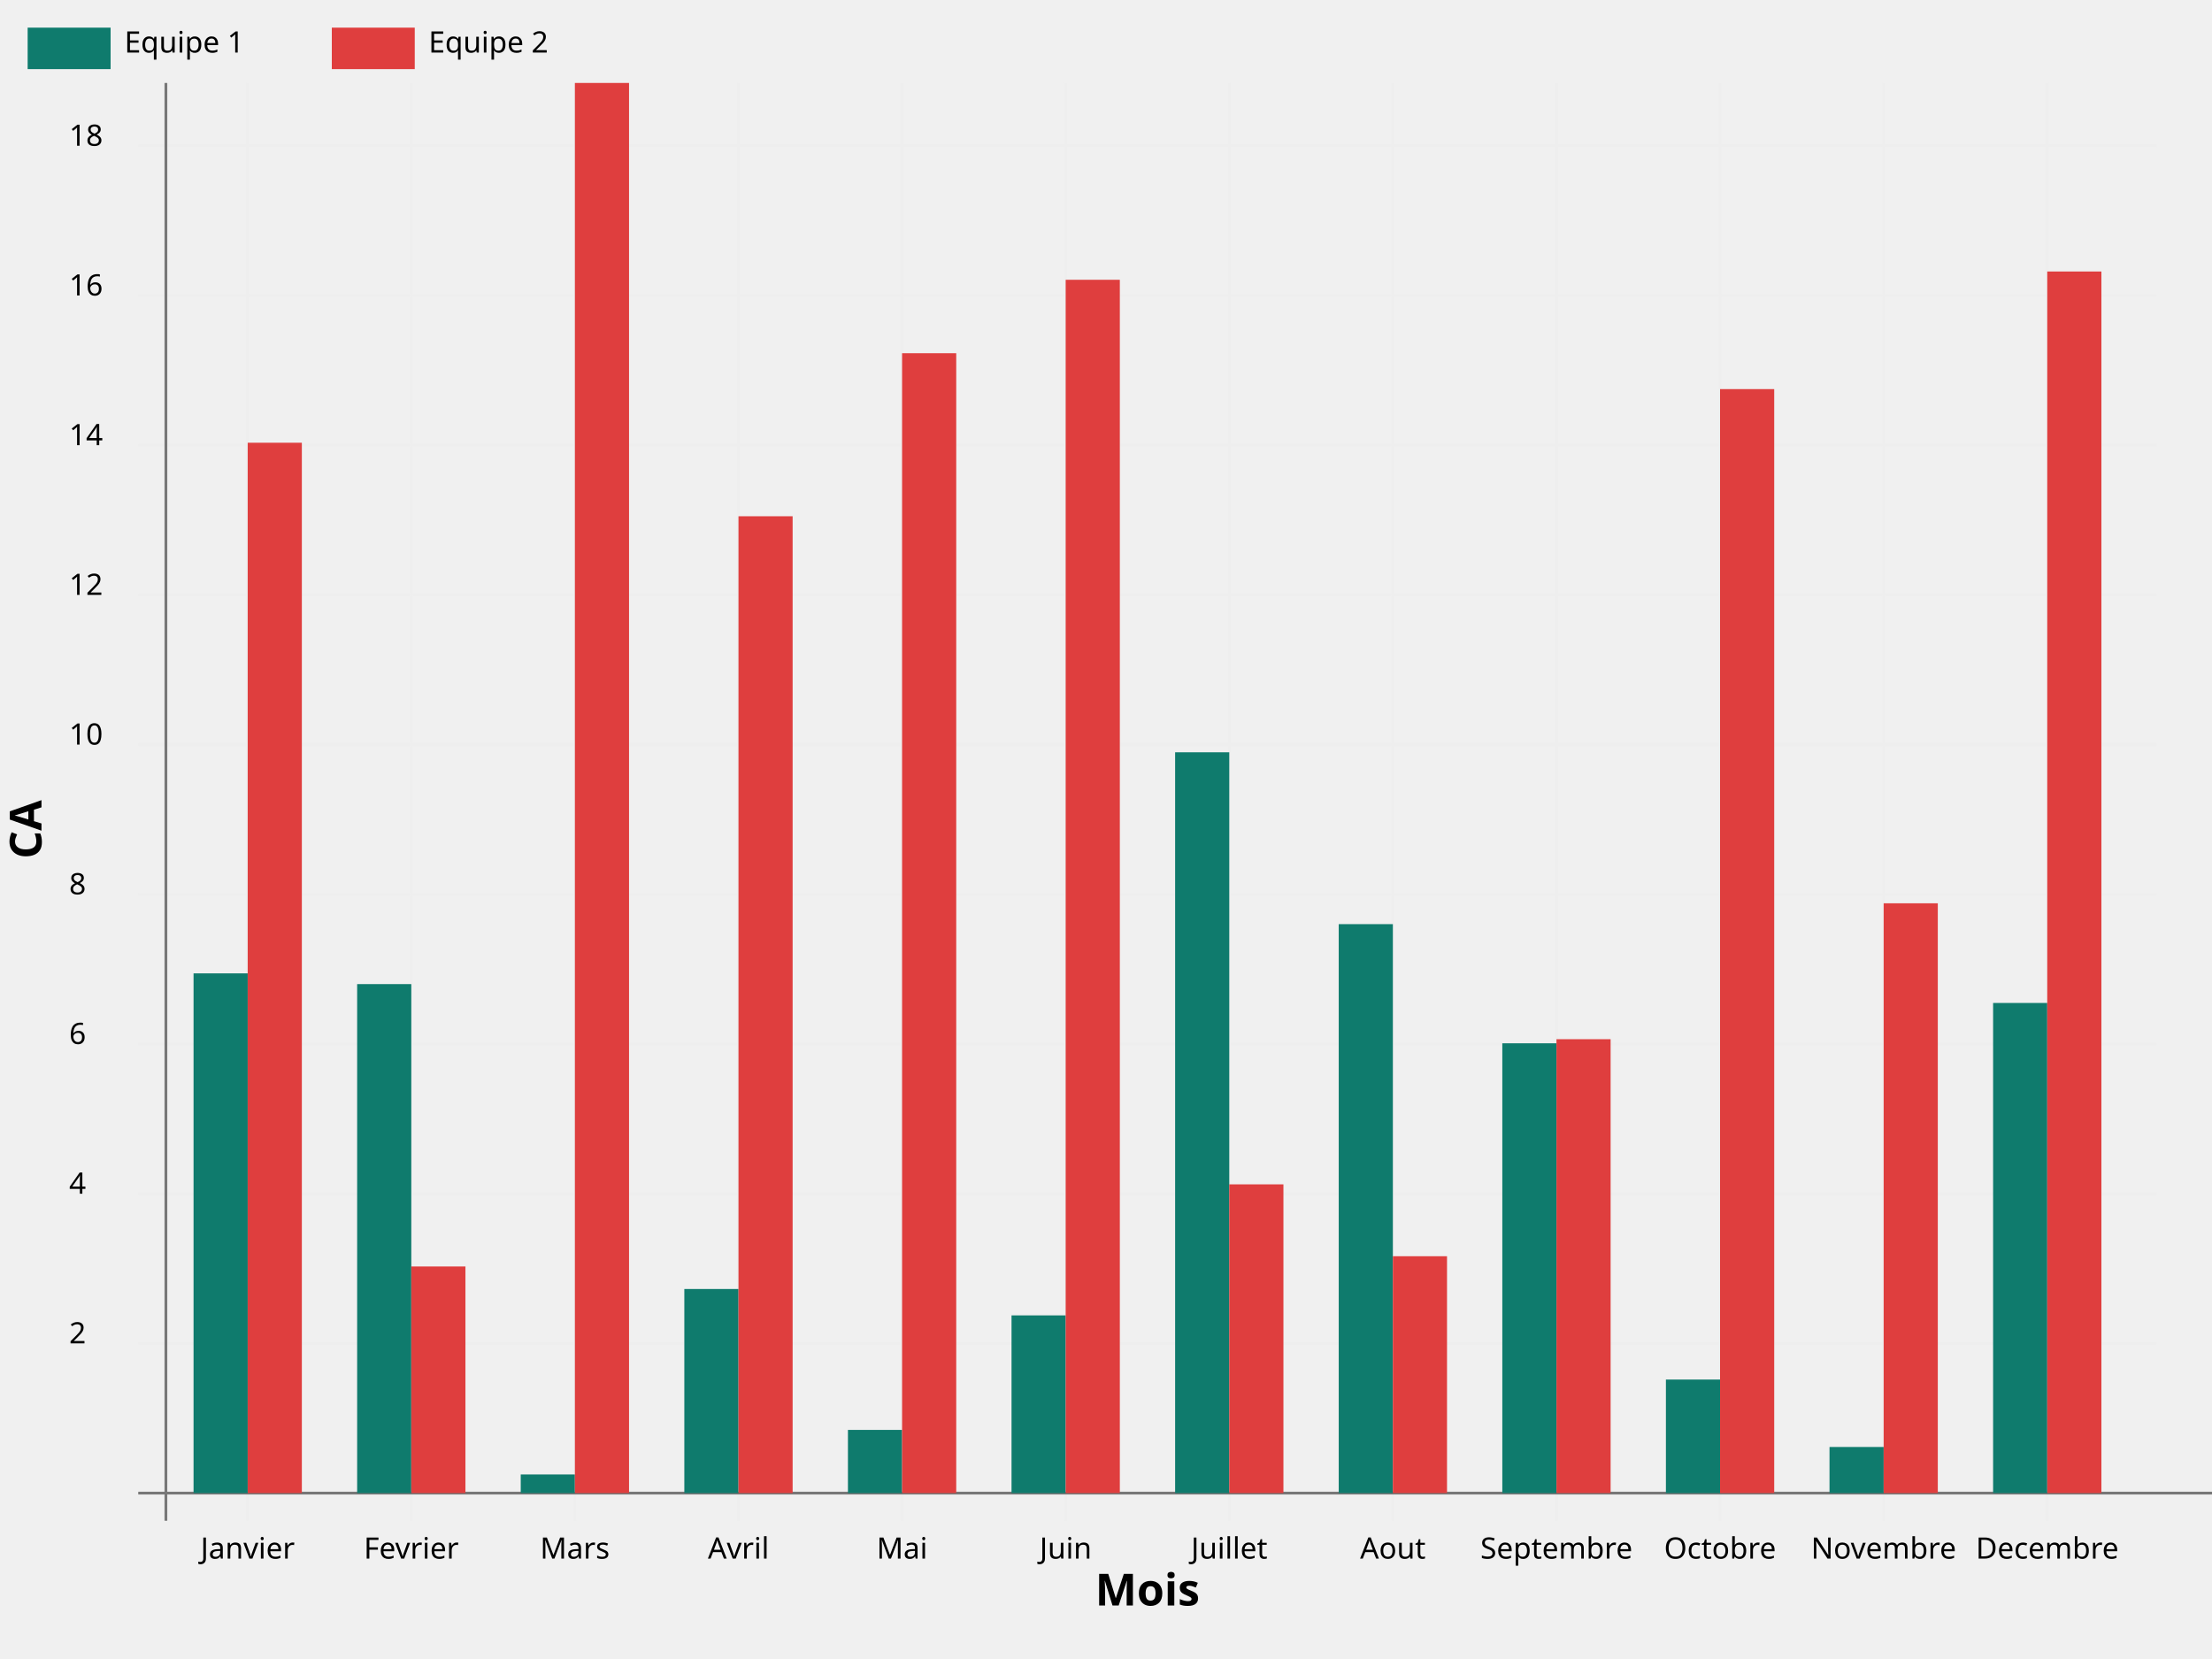
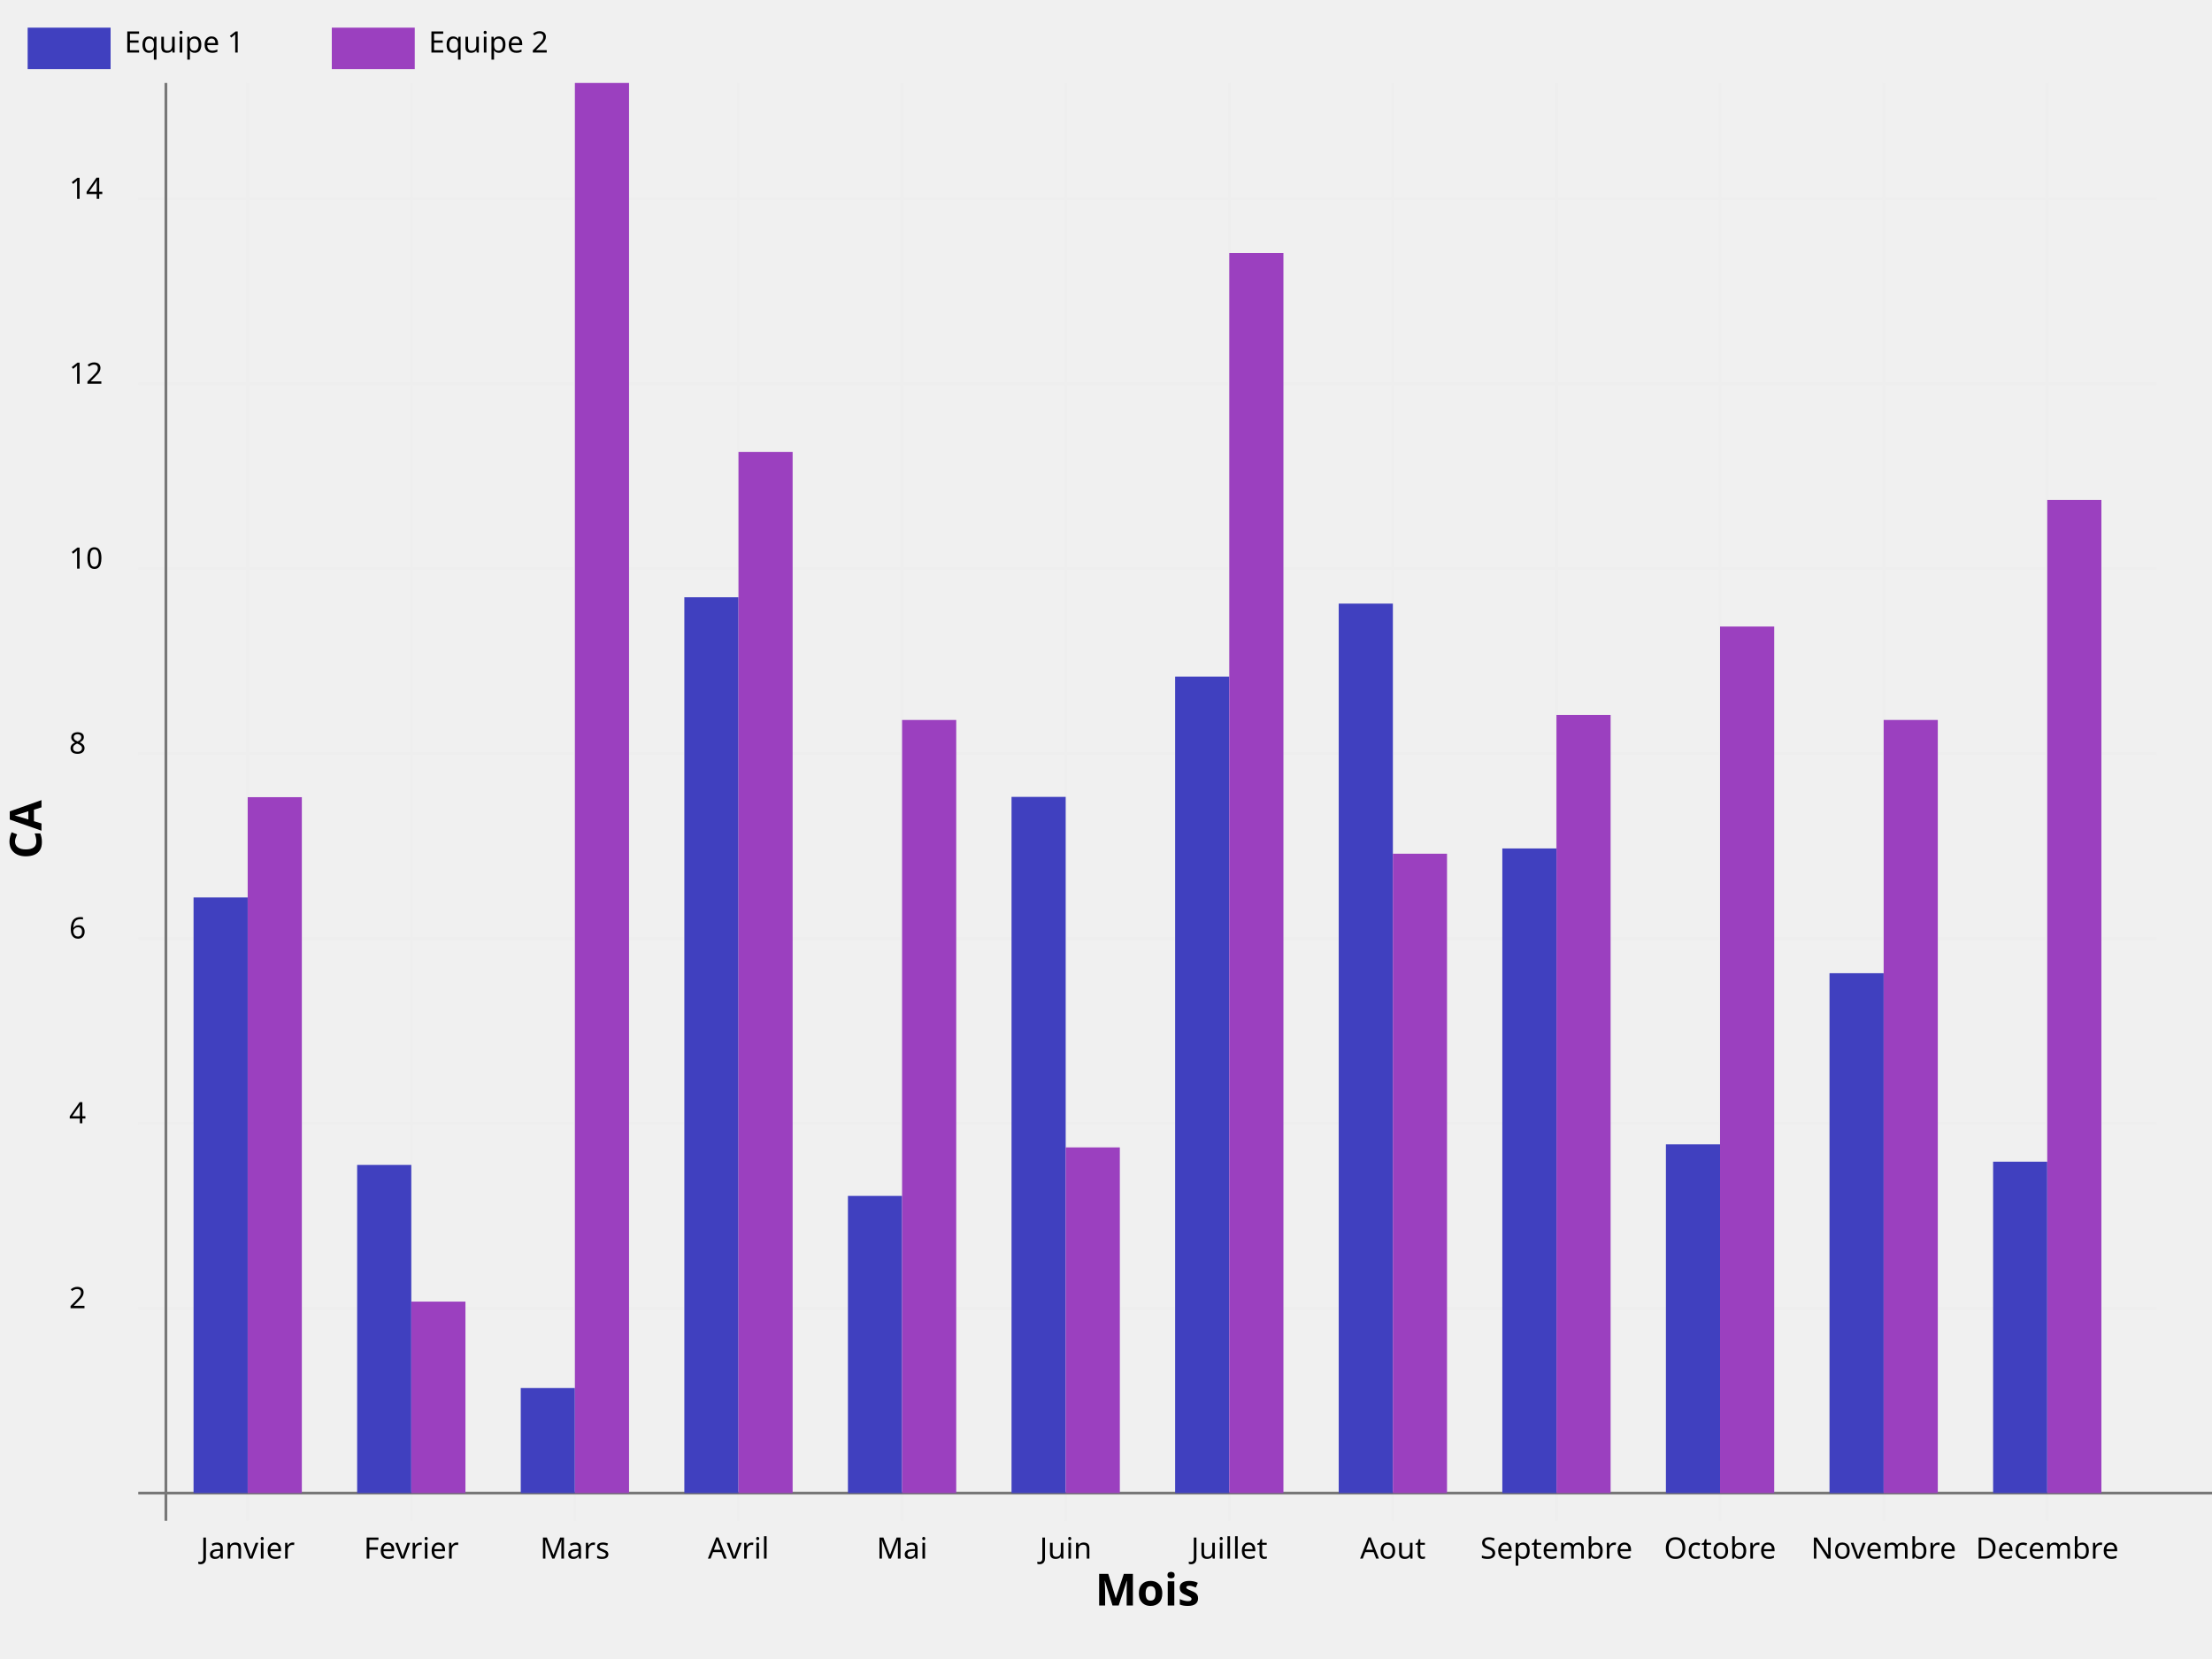
<svg xmlns="http://www.w3.org/2000/svg" varsion="1.1" width="800" height="600">
  <style>text { font-size: 8pt; font-family: sans-serif }  .axislegend { font-size: 12pt; font-weight: bold } .hovercircle {z-index:0; cursor:pointer; } .value {z-index: 1; display:none; background-color: #fff; opacity: 0.7; } .hovercircle:hover + .value { display:block; }</style>
-   <rect x="10" y="10" width="30" height="15" fill="#0f7b6d" />
+   <rect x="10" y="10" width="30" height="15" fill="#4040BF" />
  <text x="45" y="19" alignment-baseline="middle">Equipe 1</text>
-   <rect x="120" y="10" width="30" height="15" fill="#df3e3e" />
+   <rect x="120" y="10" width="30" height="15" fill="#9B40BF" />
  <text x="155" y="19" alignment-baseline="middle">Equipe 2</text>
-   <line x1="50" x2="780" y1="485.858" y2="485.858" stroke="#eee" stroke-width="1" />
-   <text x="25" y="485.858">2</text>
-   <line x1="50" x2="780" y1="431.716" y2="431.716" stroke="#eee" stroke-width="1" />
-   <text x="25" y="431.716">4</text>
-   <line x1="50" x2="780" y1="377.574" y2="377.574" stroke="#eee" stroke-width="1" />
-   <text x="25" y="377.574">6</text>
-   <line x1="50" x2="780" y1="323.432" y2="323.432" stroke="#eee" stroke-width="1" />
-   <text x="25" y="323.432">8</text>
-   <line x1="50" x2="780" y1="269.29" y2="269.29" stroke="#eee" stroke-width="1" />
-   <text x="25" y="269.29">10</text>
-   <line x1="50" x2="780" y1="215.148" y2="215.148" stroke="#eee" stroke-width="1" />
-   <text x="25" y="215.148">12</text>
-   <line x1="50" x2="780" y1="161.006" y2="161.006" stroke="#eee" stroke-width="1" />
-   <text x="25" y="161.006">14</text>
-   <line x1="50" x2="780" y1="106.864" y2="106.864" stroke="#eee" stroke-width="1" />
-   <text x="25" y="106.864">16</text>
-   <line x1="50" x2="780" y1="52.722" y2="52.722" stroke="#eee" stroke-width="1" />
-   <text x="25" y="52.722">18</text>
+   <line x1="50" x2="780" y1="473.131" y2="473.131" stroke="#eee" stroke-width="1" />
+   <text x="25" y="473.131">2</text>
+   <line x1="50" x2="780" y1="406.262" y2="406.262" stroke="#eee" stroke-width="1" />
+   <text x="25" y="406.262">4</text>
+   <line x1="50" x2="780" y1="339.393" y2="339.393" stroke="#eee" stroke-width="1" />
+   <text x="25" y="339.393">6</text>
+   <line x1="50" x2="780" y1="272.524" y2="272.524" stroke="#eee" stroke-width="1" />
+   <text x="25" y="272.524">8</text>
+   <line x1="50" x2="780" y1="205.655" y2="205.655" stroke="#eee" stroke-width="1" />
+   <text x="25" y="205.655">10</text>
+   <line x1="50" x2="780" y1="138.785" y2="138.785" stroke="#eee" stroke-width="1" />
+   <text x="25" y="138.785">12</text>
+   <line x1="50" x2="780" y1="71.916" y2="71.916" stroke="#eee" stroke-width="1" />
+   <text x="25" y="71.916">14</text>
  <line x1="89.583" x2="89.583" y1="30" y2="550" stroke="#eee" stroke-width="1" />
  <text x="89.583" y="560" dominant-baseline="middle" text-anchor="middle">Janvier</text>
  <line x1="148.75" x2="148.75" y1="30" y2="550" stroke="#eee" stroke-width="1" />
  <text x="148.75" y="560" dominant-baseline="middle" text-anchor="middle">Fevrier</text>
  <line x1="207.917" x2="207.917" y1="30" y2="550" stroke="#eee" stroke-width="1" />
  <text x="207.917" y="560" dominant-baseline="middle" text-anchor="middle">Mars</text>
  <line x1="267.083" x2="267.083" y1="30" y2="550" stroke="#eee" stroke-width="1" />
  <text x="267.083" y="560" dominant-baseline="middle" text-anchor="middle">Avril</text>
  <line x1="326.25" x2="326.25" y1="30" y2="550" stroke="#eee" stroke-width="1" />
  <text x="326.25" y="560" dominant-baseline="middle" text-anchor="middle">Mai</text>
  <line x1="385.417" x2="385.417" y1="30" y2="550" stroke="#eee" stroke-width="1" />
  <text x="385.417" y="560" dominant-baseline="middle" text-anchor="middle">Juin</text>
  <line x1="444.583" x2="444.583" y1="30" y2="550" stroke="#eee" stroke-width="1" />
  <text x="444.583" y="560" dominant-baseline="middle" text-anchor="middle">Juillet</text>
  <line x1="503.75" x2="503.75" y1="30" y2="550" stroke="#eee" stroke-width="1" />
  <text x="503.75" y="560" dominant-baseline="middle" text-anchor="middle">Aout</text>
  <line x1="562.917" x2="562.917" y1="30" y2="550" stroke="#eee" stroke-width="1" />
  <text x="562.917" y="560" dominant-baseline="middle" text-anchor="middle">Septembre</text>
  <line x1="622.083" x2="622.083" y1="30" y2="550" stroke="#eee" stroke-width="1" />
  <text x="622.083" y="560" dominant-baseline="middle" text-anchor="middle">Octobre</text>
  <line x1="681.25" x2="681.25" y1="30" y2="550" stroke="#eee" stroke-width="1" />
  <text x="681.25" y="560" dominant-baseline="middle" text-anchor="middle">Novembre</text>
  <line x1="740.417" x2="740.417" y1="30" y2="550" stroke="#eee" stroke-width="1" />
  <text x="740.417" y="560" dominant-baseline="middle" text-anchor="middle">Decembre</text>
  <line x1="50" x2="800" y1="540" y2="540" stroke="#777" stroke-width="1" />
  <text x="415" y="575" class="axislegend" dominant-baseline="middle" text-anchor="middle">Mois</text>
  <line x1="60" x2="60" y1="30" y2="550" stroke="#777" stroke-width="1" />
  <text x="15" y="300" transform="rotate(270, 15, 300)" class="axislegend" text-anchor="middle" alignment-baseline="middle">CA</text>
-   <rect x="70" y="352.032" fill="#0f7b6d" width="19.583" height="187.968" />
-   <rect x="129.167" y="355.916" fill="#0f7b6d" width="19.583" height="184.084" />
-   <rect x="188.333" y="533.258" fill="#0f7b6d" width="19.583" height="6.742" />
-   <rect x="247.5" y="466.183" fill="#0f7b6d" width="19.583" height="73.817" />
-   <rect x="306.667" y="517.142" fill="#0f7b6d" width="19.583" height="22.858" />
-   <rect x="365.833" y="475.728" fill="#0f7b6d" width="19.583" height="64.272" />
-   <rect x="425" y="272.075" fill="#0f7b6d" width="19.583" height="267.925" />
-   <rect x="484.167" y="334.228" fill="#0f7b6d" width="19.583" height="205.772" />
-   <rect x="543.333" y="377.322" fill="#0f7b6d" width="19.583" height="162.678" />
-   <rect x="602.5" y="498.933" fill="#0f7b6d" width="19.583" height="41.067" />
-   <rect x="661.667" y="523.32" fill="#0f7b6d" width="19.583" height="16.68" />
-   <rect x="720.833" y="362.735" fill="#0f7b6d" width="19.583" height="177.265" />
-   <rect x="89.583" y="160.124" fill="#df3e3e" width="19.583" height="379.876" />
-   <rect x="148.75" y="458.037" fill="#df3e3e" width="19.583" height="81.963" />
-   <rect x="207.917" y="30" fill="#df3e3e" width="19.583" height="510" />
-   <rect x="267.083" y="186.714" fill="#df3e3e" width="19.583" height="353.286" />
-   <rect x="326.25" y="127.748" fill="#df3e3e" width="19.583" height="412.252" />
-   <rect x="385.417" y="101.186" fill="#df3e3e" width="19.583" height="438.814" />
-   <rect x="444.583" y="428.336" fill="#df3e3e" width="19.583" height="111.664" />
-   <rect x="503.75" y="454.334" fill="#df3e3e" width="19.583" height="85.666" />
-   <rect x="562.917" y="375.84" fill="#df3e3e" width="19.583" height="164.16" />
-   <rect x="622.083" y="140.725" fill="#df3e3e" width="19.583" height="399.275" />
-   <rect x="681.25" y="326.688" fill="#df3e3e" width="19.583" height="213.312" />
-   <rect x="740.417" y="98.19" fill="#df3e3e" width="19.583" height="441.81" />
-   <rect class="hovercircle" x="70" y="352.032" width="19.583" height="187.968" fill-opacity="0" />
-   <text style="paint-order:stroke fill" class="value" x="80" y="342.032" text-anchor="middle" alignment-baseline="middle" stroke="#fff" stroke-width="10" fill="#555">6.943517659286334</text>
-   <rect class="hovercircle" x="129.167" y="355.916" width="19.583" height="184.084" fill-opacity="0" />
-   <text style="paint-order:stroke fill" class="value" x="139.167" y="345.916" text-anchor="middle" alignment-baseline="middle" stroke="#fff" stroke-width="10" fill="#555">6.800046832676738</text>
-   <rect class="hovercircle" x="188.333" y="533.258" width="19.583" height="6.742" fill-opacity="0" />
-   <text style="paint-order:stroke fill" class="value" x="198.333" y="523.258" text-anchor="middle" alignment-baseline="middle" stroke="#fff" stroke-width="10" fill="#555">0.24904628084890676</text>
-   <rect class="hovercircle" x="247.5" y="466.183" width="19.583" height="73.817" fill-opacity="0" />
-   <text style="paint-order:stroke fill" class="value" x="257.5" y="456.183" text-anchor="middle" alignment-baseline="middle" stroke="#fff" stroke-width="10" fill="#555">2.7267998800156033</text>
-   <rect class="hovercircle" x="306.667" y="517.142" width="19.583" height="22.858" fill-opacity="0" />
-   <text style="paint-order:stroke fill" class="value" x="316.667" y="507.142" text-anchor="middle" alignment-baseline="middle" stroke="#fff" stroke-width="10" fill="#555">0.8443828096262663</text>
-   <rect class="hovercircle" x="365.833" y="475.728" width="19.583" height="64.272" fill-opacity="0" />
-   <text style="paint-order:stroke fill" class="value" x="375.833" y="465.728" text-anchor="middle" alignment-baseline="middle" stroke="#fff" stroke-width="10" fill="#555">2.374205850166282</text>
-   <rect class="hovercircle" x="425" y="272.075" width="19.583" height="267.925" fill-opacity="0" />
-   <text style="paint-order:stroke fill" class="value" x="435" y="262.075" text-anchor="middle" alignment-baseline="middle" stroke="#fff" stroke-width="10" fill="#555">9.897108796806178</text>
-   <rect class="hovercircle" x="484.167" y="334.228" width="19.583" height="205.772" fill-opacity="0" />
-   <text style="paint-order:stroke fill" class="value" x="494.167" y="324.228" text-anchor="middle" alignment-baseline="middle" stroke="#fff" stroke-width="10" fill="#555">7.601183691109945</text>
-   <rect class="hovercircle" x="543.333" y="377.322" width="19.583" height="162.678" fill-opacity="0" />
-   <text style="paint-order:stroke fill" class="value" x="553.333" y="367.322" text-anchor="middle" alignment-baseline="middle" stroke="#fff" stroke-width="10" fill="#555">6.0093023927279905</text>
-   <rect class="hovercircle" x="602.5" y="498.933" width="19.583" height="41.067" fill-opacity="0" />
-   <text style="paint-order:stroke fill" class="value" x="612.5" y="488.933" text-anchor="middle" alignment-baseline="middle" stroke="#fff" stroke-width="10" fill="#555">1.517026276934986</text>
-   <rect class="hovercircle" x="661.667" y="523.32" width="19.583" height="16.68" fill-opacity="0" />
-   <text style="paint-order:stroke fill" class="value" x="671.667" y="513.32" text-anchor="middle" alignment-baseline="middle" stroke="#fff" stroke-width="10" fill="#555">0.6161726794991911</text>
-   <rect class="hovercircle" x="720.833" y="362.735" width="19.583" height="177.265" fill-opacity="0" />
-   <text style="paint-order:stroke fill" class="value" x="730.833" y="352.735" text-anchor="middle" alignment-baseline="middle" stroke="#fff" stroke-width="10" fill="#555">6.548140488608461</text>
-   <rect class="hovercircle" x="89.583" y="160.124" width="19.583" height="379.876" fill-opacity="0" />
-   <text style="paint-order:stroke fill" class="value" x="99.583" y="150.124" text-anchor="middle" alignment-baseline="middle" stroke="#fff" stroke-width="10" fill="#555">14.03257102767261</text>
-   <rect class="hovercircle" x="148.75" y="458.037" width="19.583" height="81.963" fill-opacity="0" />
-   <text style="paint-order:stroke fill" class="value" x="158.75" y="448.037" text-anchor="middle" alignment-baseline="middle" stroke="#fff" stroke-width="10" fill="#555">3.027709981869041</text>
+   <rect x="70" y="324.577" fill="#4040BF" width="19.583" height="215.423" />
+   <rect x="129.167" y="421.312" fill="#4040BF" width="19.583" height="118.688" />
+   <rect x="188.333" y="502.001" fill="#4040BF" width="19.583" height="37.999" />
+   <rect x="247.5" y="216.006" fill="#4040BF" width="19.583" height="323.994" />
+   <rect x="306.667" y="432.515" fill="#4040BF" width="19.583" height="107.485" />
+   <rect x="365.833" y="288.203" fill="#4040BF" width="19.583" height="251.797" />
+   <rect x="425" y="244.699" fill="#4040BF" width="19.583" height="295.301" />
+   <rect x="484.167" y="218.298" fill="#4040BF" width="19.583" height="321.702" />
+   <rect x="543.333" y="306.852" fill="#4040BF" width="19.583" height="233.148" />
+   <rect x="602.5" y="413.864" fill="#4040BF" width="19.583" height="126.136" />
+   <rect x="661.667" y="351.974" fill="#4040BF" width="19.583" height="188.026" />
+   <rect x="720.833" y="420.142" fill="#4040BF" width="19.583" height="119.858" />
+   <rect x="89.583" y="288.307" fill="#9B40BF" width="19.583" height="251.693" />
+   <rect x="148.75" y="470.744" fill="#9B40BF" width="19.583" height="69.256" />
+   <rect x="207.917" y="30" fill="#9B40BF" width="19.583" height="510" />
+   <rect x="267.083" y="163.464" fill="#9B40BF" width="19.583" height="376.536" />
+   <rect x="326.25" y="260.387" fill="#9B40BF" width="19.583" height="279.613" />
+   <rect x="385.417" y="414.976" fill="#9B40BF" width="19.583" height="125.024" />
+   <rect x="444.583" y="91.519" fill="#9B40BF" width="19.583" height="448.481" />
+   <rect x="503.75" y="308.757" fill="#9B40BF" width="19.583" height="231.243" />
+   <rect x="562.917" y="258.556" fill="#9B40BF" width="19.583" height="281.444" />
+   <rect x="622.083" y="226.588" fill="#9B40BF" width="19.583" height="313.412" />
+   <rect x="681.25" y="260.383" fill="#9B40BF" width="19.583" height="279.617" />
+   <rect x="740.417" y="180.786" fill="#9B40BF" width="19.583" height="359.214" />
+   <rect class="hovercircle" x="70" y="324.577" width="19.583" height="215.423" fill-opacity="0" />
+   <text style="paint-order:stroke fill" class="value" x="80" y="314.577" text-anchor="middle" alignment-baseline="middle" stroke="#fff" stroke-width="10" fill="#555">6.443128257132446</text>
+   <rect class="hovercircle" x="129.167" y="421.312" width="19.583" height="118.688" fill-opacity="0" />
+   <text style="paint-order:stroke fill" class="value" x="139.167" y="411.312" text-anchor="middle" alignment-baseline="middle" stroke="#fff" stroke-width="10" fill="#555">3.5498720605729512</text>
+   <rect class="hovercircle" x="188.333" y="502.001" width="19.583" height="37.999" fill-opacity="0" />
+   <text style="paint-order:stroke fill" class="value" x="198.333" y="492.001" text-anchor="middle" alignment-baseline="middle" stroke="#fff" stroke-width="10" fill="#555">1.1365230865168774</text>
+   <rect class="hovercircle" x="247.5" y="216.006" width="19.583" height="323.994" fill-opacity="0" />
+   <text style="paint-order:stroke fill" class="value" x="257.5" y="206.006" text-anchor="middle" alignment-baseline="middle" stroke="#fff" stroke-width="10" fill="#555">9.690403813145439</text>
+   <rect class="hovercircle" x="306.667" y="432.515" width="19.583" height="107.485" fill-opacity="0" />
+   <text style="paint-order:stroke fill" class="value" x="316.667" y="422.515" text-anchor="middle" alignment-baseline="middle" stroke="#fff" stroke-width="10" fill="#555">3.2147964756683676</text>
+   <rect class="hovercircle" x="365.833" y="288.203" width="19.583" height="251.797" fill-opacity="0" />
+   <text style="paint-order:stroke fill" class="value" x="375.833" y="278.203" text-anchor="middle" alignment-baseline="middle" stroke="#fff" stroke-width="10" fill="#555">7.53104375261631</text>
+   <rect class="hovercircle" x="425" y="244.699" width="19.583" height="295.301" fill-opacity="0" />
+   <text style="paint-order:stroke fill" class="value" x="435" y="234.699" text-anchor="middle" alignment-baseline="middle" stroke="#fff" stroke-width="10" fill="#555">8.832198966130374</text>
+   <rect class="hovercircle" x="484.167" y="218.298" width="19.583" height="321.702" fill-opacity="0" />
+   <text style="paint-order:stroke fill" class="value" x="494.167" y="208.298" text-anchor="middle" alignment-baseline="middle" stroke="#fff" stroke-width="10" fill="#555">9.621853018494349</text>
+   <rect class="hovercircle" x="543.333" y="306.852" width="19.583" height="233.148" fill-opacity="0" />
+   <text style="paint-order:stroke fill" class="value" x="553.333" y="296.852" text-anchor="middle" alignment-baseline="middle" stroke="#fff" stroke-width="10" fill="#555">6.973271329855798</text>
+   <rect class="hovercircle" x="602.5" y="413.864" width="19.583" height="126.136" fill-opacity="0" />
+   <text style="paint-order:stroke fill" class="value" x="612.5" y="403.864" text-anchor="middle" alignment-baseline="middle" stroke="#fff" stroke-width="10" fill="#555">3.7726290728785905</text>
+   <rect class="hovercircle" x="661.667" y="351.974" width="19.583" height="188.026" fill-opacity="0" />
+   <text style="paint-order:stroke fill" class="value" x="671.667" y="341.974" text-anchor="middle" alignment-baseline="middle" stroke="#fff" stroke-width="10" fill="#555">5.623708253153847</text>
+   <rect class="hovercircle" x="720.833" y="420.142" width="19.583" height="119.858" fill-opacity="0" />
+   <text style="paint-order:stroke fill" class="value" x="730.833" y="410.142" text-anchor="middle" alignment-baseline="middle" stroke="#fff" stroke-width="10" fill="#555">3.584861721901426</text>
+   <rect class="hovercircle" x="89.583" y="288.307" width="19.583" height="251.693" fill-opacity="0" />
+   <text style="paint-order:stroke fill" class="value" x="99.583" y="278.307" text-anchor="middle" alignment-baseline="middle" stroke="#fff" stroke-width="10" fill="#555">7.527936435102056</text>
+   <rect class="hovercircle" x="148.75" y="470.744" width="19.583" height="69.256" fill-opacity="0" />
+   <text style="paint-order:stroke fill" class="value" x="158.75" y="460.744" text-anchor="middle" alignment-baseline="middle" stroke="#fff" stroke-width="10" fill="#555">2.071376396795436</text>
  <rect class="hovercircle" x="207.917" y="30" width="19.583" height="510" fill-opacity="0" />
-   <text style="paint-order:stroke fill" class="value" x="217.917" y="20" text-anchor="middle" alignment-baseline="middle" stroke="#fff" stroke-width="10" fill="#555">18.839353184411095</text>
-   <rect class="hovercircle" x="267.083" y="186.714" width="19.583" height="353.286" fill-opacity="0" />
-   <text style="paint-order:stroke fill" class="value" x="277.083" y="176.714" text-anchor="middle" alignment-baseline="middle" stroke="#fff" stroke-width="10" fill="#555">13.050368166144606</text>
-   <rect class="hovercircle" x="326.25" y="127.748" width="19.583" height="412.252" fill-opacity="0" />
-   <text style="paint-order:stroke fill" class="value" x="336.25" y="117.748" text-anchor="middle" alignment-baseline="middle" stroke="#fff" stroke-width="10" fill="#555">15.22856300021849</text>
-   <rect class="hovercircle" x="385.417" y="101.186" width="19.583" height="438.814" fill-opacity="0" />
-   <text style="paint-order:stroke fill" class="value" x="395.417" y="91.186" text-anchor="middle" alignment-baseline="middle" stroke="#fff" stroke-width="10" fill="#555">16.209756324985076</text>
-   <rect class="hovercircle" x="444.583" y="428.336" width="19.583" height="111.664" fill-opacity="0" />
-   <text style="paint-order:stroke fill" class="value" x="454.583" y="418.336" text-anchor="middle" alignment-baseline="middle" stroke="#fff" stroke-width="10" fill="#555">4.124857638164699</text>
-   <rect class="hovercircle" x="503.75" y="454.334" width="19.583" height="85.666" fill-opacity="0" />
-   <text style="paint-order:stroke fill" class="value" x="513.75" y="444.334" text-anchor="middle" alignment-baseline="middle" stroke="#fff" stroke-width="10" fill="#555">3.1644863093295887</text>
-   <rect class="hovercircle" x="562.917" y="375.84" width="19.583" height="164.16" fill-opacity="0" />
-   <text style="paint-order:stroke fill" class="value" x="572.917" y="365.84" text-anchor="middle" alignment-baseline="middle" stroke="#fff" stroke-width="10" fill="#555">6.064068743787182</text>
-   <rect class="hovercircle" x="622.083" y="140.725" width="19.583" height="399.275" fill-opacity="0" />
-   <text style="paint-order:stroke fill" class="value" x="632.083" y="130.725" text-anchor="middle" alignment-baseline="middle" stroke="#fff" stroke-width="10" fill="#555">14.749164492665525</text>
-   <rect class="hovercircle" x="681.25" y="326.688" width="19.583" height="213.312" fill-opacity="0" />
-   <text style="paint-order:stroke fill" class="value" x="691.25" y="316.688" text-anchor="middle" alignment-baseline="middle" stroke="#fff" stroke-width="10" fill="#555">7.879734371770875</text>
-   <rect class="hovercircle" x="740.417" y="98.19" width="19.583" height="441.81" fill-opacity="0" />
-   <text style="paint-order:stroke fill" class="value" x="750.417" y="88.19" text-anchor="middle" alignment-baseline="middle" stroke="#fff" stroke-width="10" fill="#555">16.32042868419517</text>
+   <text style="paint-order:stroke fill" class="value" x="217.917" y="20" text-anchor="middle" alignment-baseline="middle" stroke="#fff" stroke-width="10" fill="#555">15.253683210930426</text>
+   <rect class="hovercircle" x="267.083" y="163.464" width="19.583" height="376.536" fill-opacity="0" />
+   <text style="paint-order:stroke fill" class="value" x="277.083" y="153.464" text-anchor="middle" alignment-baseline="middle" stroke="#fff" stroke-width="10" fill="#555">11.261890284563618</text>
+   <rect class="hovercircle" x="326.25" y="260.387" width="19.583" height="279.613" fill-opacity="0" />
+   <text style="paint-order:stroke fill" class="value" x="336.25" y="250.387" text-anchor="middle" alignment-baseline="middle" stroke="#fff" stroke-width="10" fill="#555">8.363008621453695</text>
+   <rect class="hovercircle" x="385.417" y="414.976" width="19.583" height="125.024" fill-opacity="0" />
+   <text style="paint-order:stroke fill" class="value" x="395.417" y="404.976" text-anchor="middle" alignment-baseline="middle" stroke="#fff" stroke-width="10" fill="#555">3.7393771785616634</text>
+   <rect class="hovercircle" x="444.583" y="91.519" width="19.583" height="448.481" fill-opacity="0" />
+   <text style="paint-order:stroke fill" class="value" x="454.583" y="81.519" text-anchor="middle" alignment-baseline="middle" stroke="#fff" stroke-width="10" fill="#555">13.413687846070632</text>
+   <rect class="hovercircle" x="503.75" y="308.757" width="19.583" height="231.243" fill-opacity="0" />
+   <text style="paint-order:stroke fill" class="value" x="513.75" y="298.757" text-anchor="middle" alignment-baseline="middle" stroke="#fff" stroke-width="10" fill="#555">6.916290061775369</text>
+   <rect class="hovercircle" x="562.917" y="258.556" width="19.583" height="281.444" fill-opacity="0" />
+   <text style="paint-order:stroke fill" class="value" x="572.917" y="248.556" text-anchor="middle" alignment-baseline="middle" stroke="#fff" stroke-width="10" fill="#555">8.417748669542046</text>
+   <rect class="hovercircle" x="622.083" y="226.588" width="19.583" height="313.412" fill-opacity="0" />
+   <text style="paint-order:stroke fill" class="value" x="632.083" y="216.588" text-anchor="middle" alignment-baseline="middle" stroke="#fff" stroke-width="10" fill="#555">9.37389187205407</text>
+   <rect class="hovercircle" x="681.25" y="260.383" width="19.583" height="279.617" fill-opacity="0" />
+   <text style="paint-order:stroke fill" class="value" x="691.25" y="250.383" text-anchor="middle" alignment-baseline="middle" stroke="#fff" stroke-width="10" fill="#555">8.3631252029028</text>
+   <rect class="hovercircle" x="740.417" y="180.786" width="19.583" height="359.214" fill-opacity="0" />
+   <text style="paint-order:stroke fill" class="value" x="750.417" y="170.786" text-anchor="middle" alignment-baseline="middle" stroke="#fff" stroke-width="10" fill="#555">10.743811861045195</text>
</svg>
